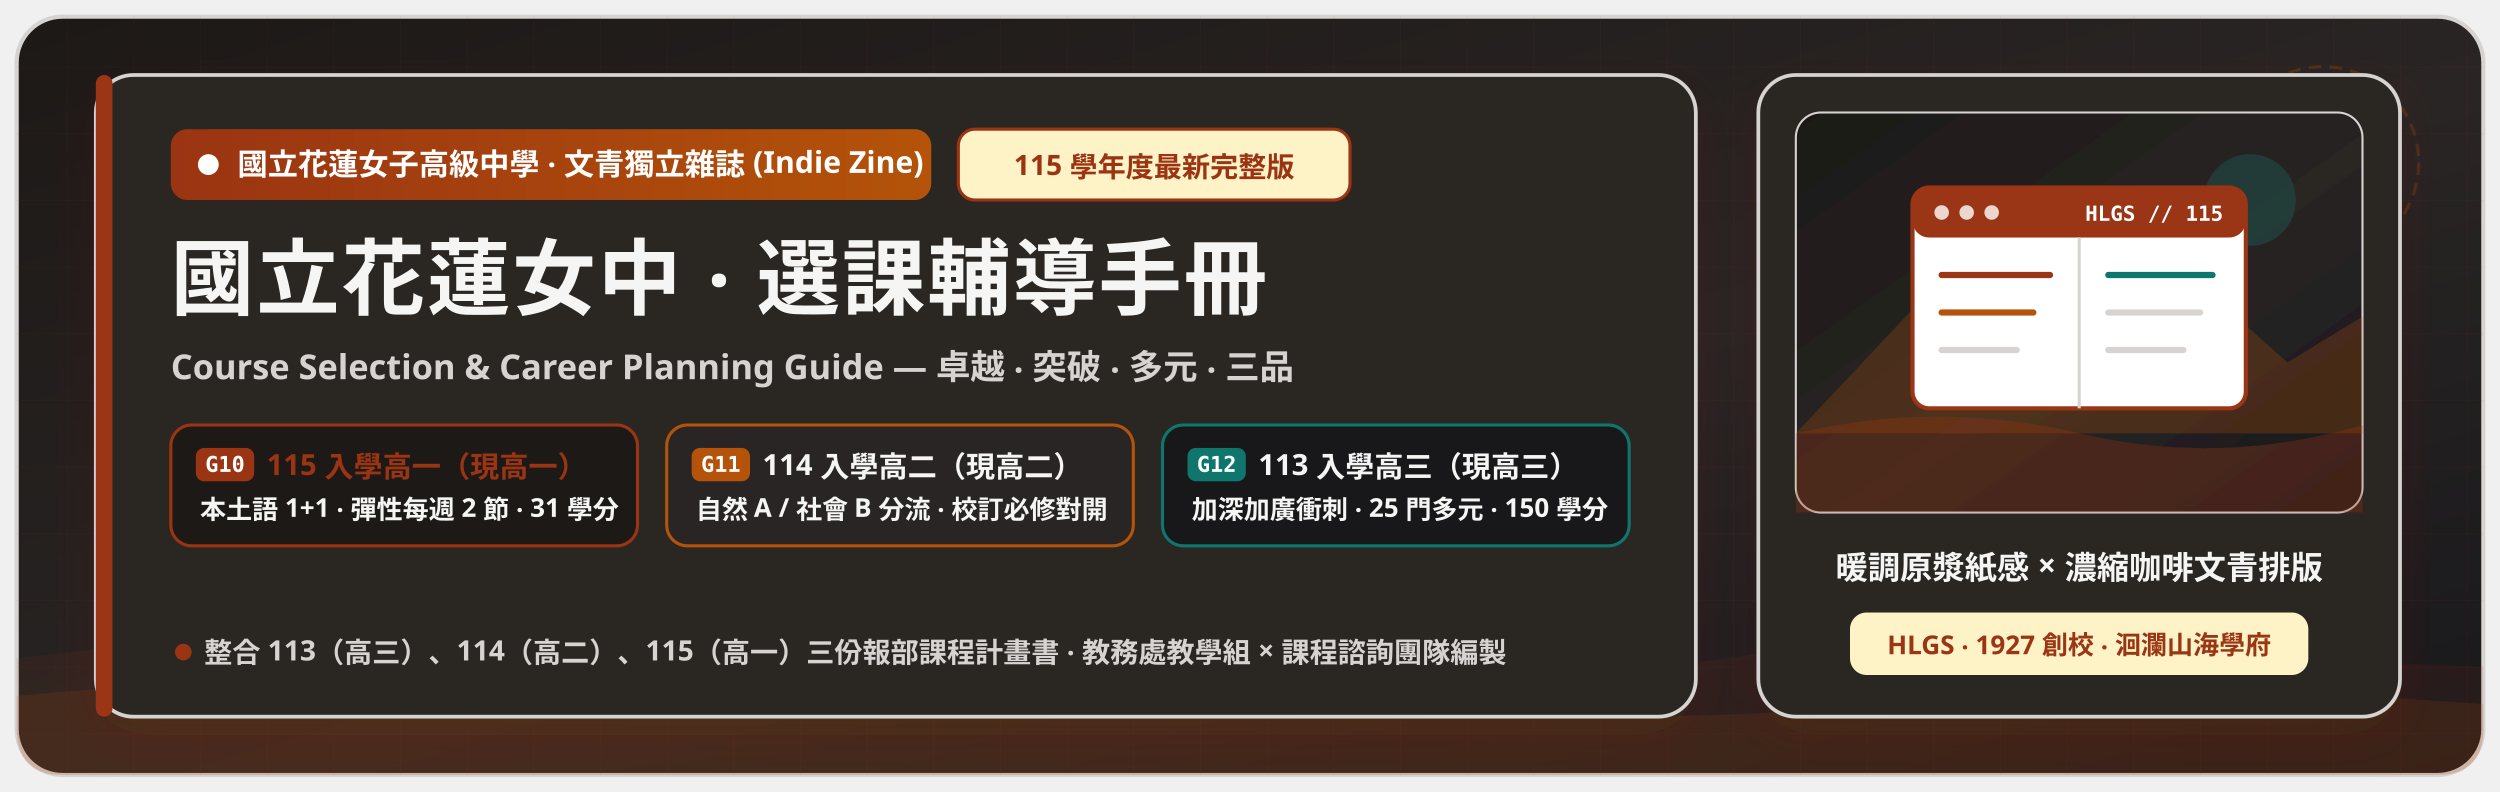
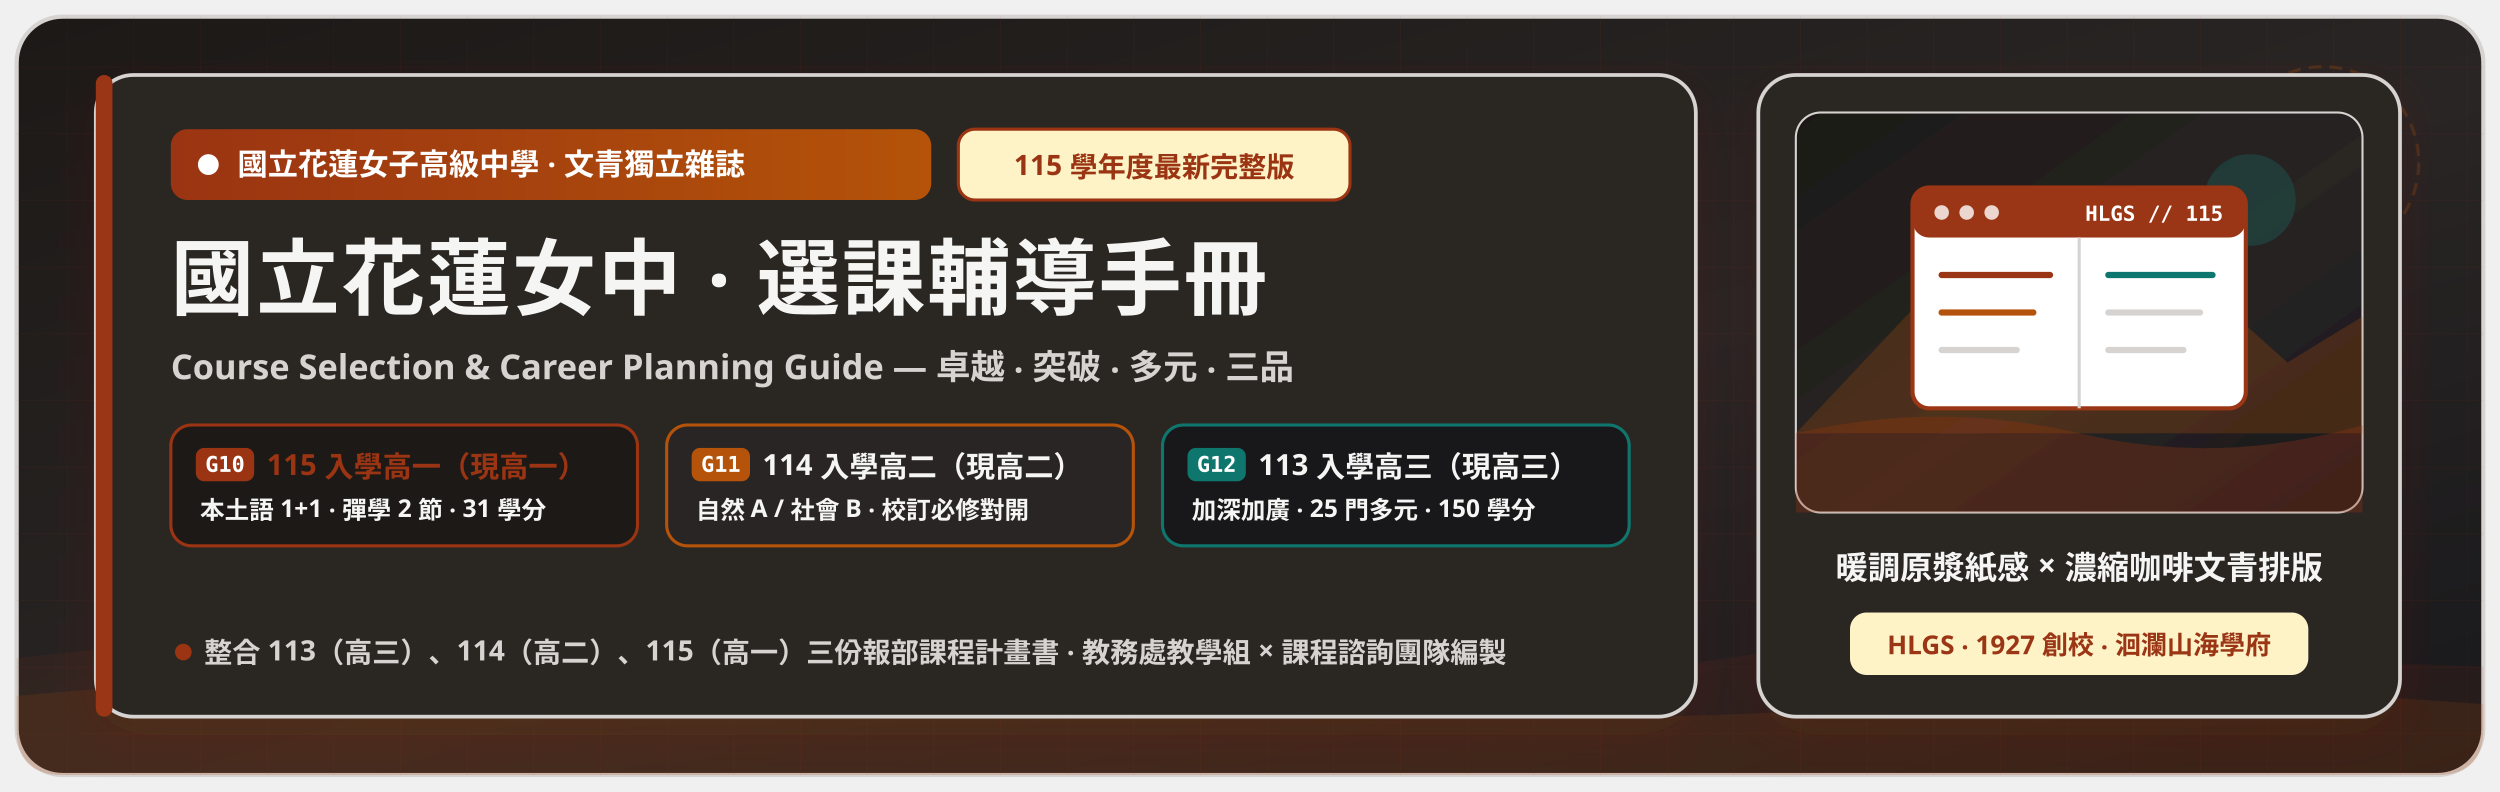
<svg xmlns="http://www.w3.org/2000/svg" viewBox="0 0 1200 380" width="100%" height="100%">
  <defs>
    <linearGradient id="bgGrad_zine_True" x1="0%" y1="0%" x2="100%" y2="100%">
      <stop offset="0%" stop-color="#1C1917" />
      <stop offset="55%" stop-color="#292524" />
      <stop offset="100%" stop-color="#18181B" />
    </linearGradient>
    <linearGradient id="pillGrad_zine_True" x1="0%" y1="0%" x2="100%" y2="0%">
      <stop offset="0%" stop-color="#9A3412" />
      <stop offset="100%" stop-color="#B45309" />
    </linearGradient>
    <filter id="softShadow" x="-5%" y="-5%" width="110%" height="115%">
      <feDropShadow dx="0" dy="8" stdDeviation="12" flood-color="#9A3412" flood-opacity="0.14" />
    </filter>
    <pattern id="archGrid" width="32" height="32" patternUnits="userSpaceOnUse">
      <path d="M 32 0 L 0 0 0 32" fill="none" stroke="#9A3412" stroke-width="0.6" opacity="0.12" />
    </pattern>
  </defs>
  <rect x="8" y="8" width="1184" height="364" rx="22" fill="url(#bgGrad_zine_True)" stroke="#D6D3D1" stroke-width="2" />
  <rect x="8" y="8" width="1184" height="364" rx="22" fill="url(#archGrid)" />
  <path d="M 8 316 Q 220 290 440 318 T 880 308 L 1192 320 L 1192 350 Q 1192 372 1170 372 L 30 372 Q 8 372 8 350 Z" fill="#9A3412" opacity="0.10" />
  <path d="M 8 334 Q 280 310 540 334 T 1020 326 L 1192 338 L 1192 350 Q 1192 372 1170 372 L 30 372 Q 8 372 8 350 Z" fill="#B45309" opacity="0.14" />
  <circle cx="1115" cy="78" r="46" fill="none" stroke="#B45309" stroke-width="1.5" opacity="0.25" stroke-dasharray="6,4" />
  <circle cx="1115" cy="78" r="28" fill="#0F766E" opacity="0.12" />
  <g filter="url(#softShadow)">
    <rect x="46" y="36" width="768" height="308" rx="18" fill="#292524" stroke="#D6D3D1" stroke-width="1.8" />
    <rect x="46" y="36" width="8" height="308" rx="4" fill="#9A3412" />
  </g>
  <rect x="82" y="62" width="365" height="34" rx="8" fill="url(#pillGrad_zine_True)" />
  <circle cx="100" cy="79" r="5" fill="#FFFFFF" />
  <text x="114" y="84" font-family="'Noto Sans TC', 'PingFang TC', 'Microsoft JhengHei', sans-serif" font-size="14.5" font-weight="700" fill="#FFFFFF">
-     國立花蓮女子高級中學 ‧ 文青獨立雜誌 (Indie Zine)
+     國立花蓮女子高級中學 ‧ 文青獨立雜誌
  </text>
  <rect x="460" y="62" width="188" height="34" rx="8" fill="#FEF3C7" stroke="#9A3412" stroke-width="1.5" />
  <text x="554" y="84" text-anchor="middle" font-family="'Noto Sans TC', 'PingFang TC', sans-serif" font-size="13.5" font-weight="800" fill="#9A3412">
    115 學年度最新完整版
  </text>
  <text x="82" y="148" font-family="'Noto Sans TC', 'PingFang TC', 'Microsoft JhengHei', sans-serif" font-size="40" font-weight="900" fill="#F5F5F4" letter-spacing="1">
    國立花蓮女中 ‧ 選課輔導手冊
  </text>
  <text x="82" y="182" font-family="'Noto Sans TC', 'PingFang TC', sans-serif" font-size="16.5" font-weight="600" fill="#D6D3D1">
    Course Selection &amp; Career Planning Guide — 卓越 ‧ 突破 ‧ 多元 ‧ 三品
  </text>
  <g transform="translate(82, 204)">
    <rect x="0" y="0" width="224" height="58" rx="10" fill="#1C1917" stroke="#9A3412" stroke-width="1.5" />
    <rect x="12" y="11" width="28" height="16" rx="4" fill="#9A3412" />
    <text x="26" y="22.5" text-anchor="middle" font-family="monospace" font-size="10.5" font-weight="800" fill="#FFFFFF">G10</text>
    <text x="46" y="24" font-family="'Noto Sans TC', sans-serif" font-size="14" font-weight="800" fill="#9A3412">115 入學高一（現高一）</text>
-     <text x="14" y="45" font-family="'Noto Sans TC', sans-serif" font-size="12.5" font-weight="600" fill="#F5F5F4">本土語 1+1 ‧ 彈性每週 2 節 ‧ 31 學分</text>
+     <text x="14" y="45" font-family="'Noto Sans TC', sans-serif" font-size="11.8" font-weight="600" fill="#F5F5F4">本土語 1+1 ‧ 彈學 2 節 ‧ 31 學分</text>
    <rect x="238" y="0" width="224" height="58" rx="10" fill="#292524" stroke="#B45309" stroke-width="1.5" />
    <rect x="250" y="11" width="28" height="16" rx="4" fill="#B45309" />
    <text x="264" y="22.5" text-anchor="middle" font-family="monospace" font-size="10.5" font-weight="800" fill="#FFFFFF">G11</text>
    <text x="284" y="24" font-family="'Noto Sans TC', sans-serif" font-size="14" font-weight="800" fill="#F5F5F4">114 入學高二（現高二）</text>
-     <text x="252" y="45" font-family="'Noto Sans TC', sans-serif" font-size="12.5" font-weight="600" fill="#F5F5F4">自然 A / 社會 B 分流 ‧ 校訂必修對開</text>
+     <text x="252" y="45" font-family="'Noto Sans TC', sans-serif" font-size="11.8" font-weight="600" fill="#F5F5F4">自然 A / 社會 B ‧ 校訂必修對開</text>
    <rect x="476" y="0" width="224" height="58" rx="10" fill="#18181B" stroke="#0F766E" stroke-width="1.5" />
    <rect x="488" y="11" width="28" height="16" rx="4" fill="#0F766E" />
    <text x="502" y="22.5" text-anchor="middle" font-family="monospace" font-size="10.5" font-weight="800" fill="#FFFFFF">G12</text>
    <text x="522" y="24" font-family="'Noto Sans TC', sans-serif" font-size="14" font-weight="800" fill="#F5F5F4">113 入學高三（現高三）</text>
-     <text x="490" y="45" font-family="'Noto Sans TC', sans-serif" font-size="12.5" font-weight="600" fill="#F5F5F4">加深加廣衝刺 ‧ 25 門多元 ‧ 150 學分</text>
+     <text x="490" y="45" font-family="'Noto Sans TC', sans-serif" font-size="11.8" font-weight="600" fill="#F5F5F4">加深加廣 ‧ 25 門多元 ‧ 150 學分</text>
  </g>
  <circle cx="88" cy="313" r="4" fill="#9A3412" />
  <text x="98" y="318" font-family="'Noto Sans TC', sans-serif" font-size="13.5" font-weight="600" fill="#D6D3D1">
    整合 113（高三）、114（高二）、115（高一）三份報部課程計畫書 ‧ 教務處教學組 × 課程諮詢團隊編製
  </text>
  <g transform="translate(844, 36)" filter="url(#softShadow)">
    <rect x="0" y="0" width="308" height="308" rx="18" fill="#292524" stroke="#D6D3D1" stroke-width="1.8" />
    <rect x="18" y="18" width="272" height="192" rx="12" fill="url(#bgGrad_zine_True)" stroke="#D6D3D1" stroke-width="1" />
    <circle cx="236" cy="60" r="22" fill="#0F766E" opacity="0.28" />
    <path d="M 18 172 L 82 104 L 138 148 L 198 88 L 254 138 L 290 116 L 290 172 Z" fill="#B45309" opacity="0.26" />
    <path d="M 18 172 Q 86 156 154 172 T 290 168 L 290 210 L 18 210 Z" fill="#9A3412" opacity="0.32" />
    <rect x="74" y="54" width="160" height="106" rx="8" fill="#FFFFFF" stroke="#9A3412" stroke-width="2" />
    <rect x="74" y="54" width="160" height="24" rx="8" fill="#9A3412" />
    <circle cx="88" cy="66" r="3.5" fill="#FFFFFF" opacity="0.8" />
    <circle cx="100" cy="66" r="3.5" fill="#FFFFFF" opacity="0.8" />
    <circle cx="112" cy="66" r="3.5" fill="#FFFFFF" opacity="0.8" />
    <text x="190" y="70" text-anchor="middle" font-family="monospace" font-size="10" font-weight="700" fill="#FFFFFF">HLGS // 115</text>
    <line x1="154" y1="78" x2="154" y2="160" stroke="#D6D3D1" stroke-width="1.5" />
    <line x1="88" y1="96" x2="140" y2="96" stroke="#9A3412" stroke-width="3" stroke-linecap="round" />
    <line x1="88" y1="114" x2="132" y2="114" stroke="#B45309" stroke-width="3" stroke-linecap="round" />
    <line x1="88" y1="132" x2="124" y2="132" stroke="#D6D3D1" stroke-width="3" stroke-linecap="round" />
    <line x1="168" y1="96" x2="218" y2="96" stroke="#0F766E" stroke-width="3" stroke-linecap="round" />
    <line x1="168" y1="114" x2="212" y2="114" stroke="#D6D3D1" stroke-width="3" stroke-linecap="round" />
    <line x1="168" y1="132" x2="204" y2="132" stroke="#D6D3D1" stroke-width="3" stroke-linecap="round" />
    <text x="154" y="242" text-anchor="middle" font-family="'Noto Sans TC', sans-serif" font-size="15.5" font-weight="800" fill="#F5F5F4">
      暖調原漿紙感 × 濃縮咖啡文青排版
    </text>
    <rect x="44" y="258" width="220" height="30" rx="8" fill="#FEF3C7" />
    <text x="154" y="278" text-anchor="middle" font-family="'Noto Sans TC', sans-serif" font-size="12.5" font-weight="800" fill="#9A3412">
      HLGS ‧ 1927 創校 ‧ 洄瀾山海學府
    </text>
  </g>
</svg>
